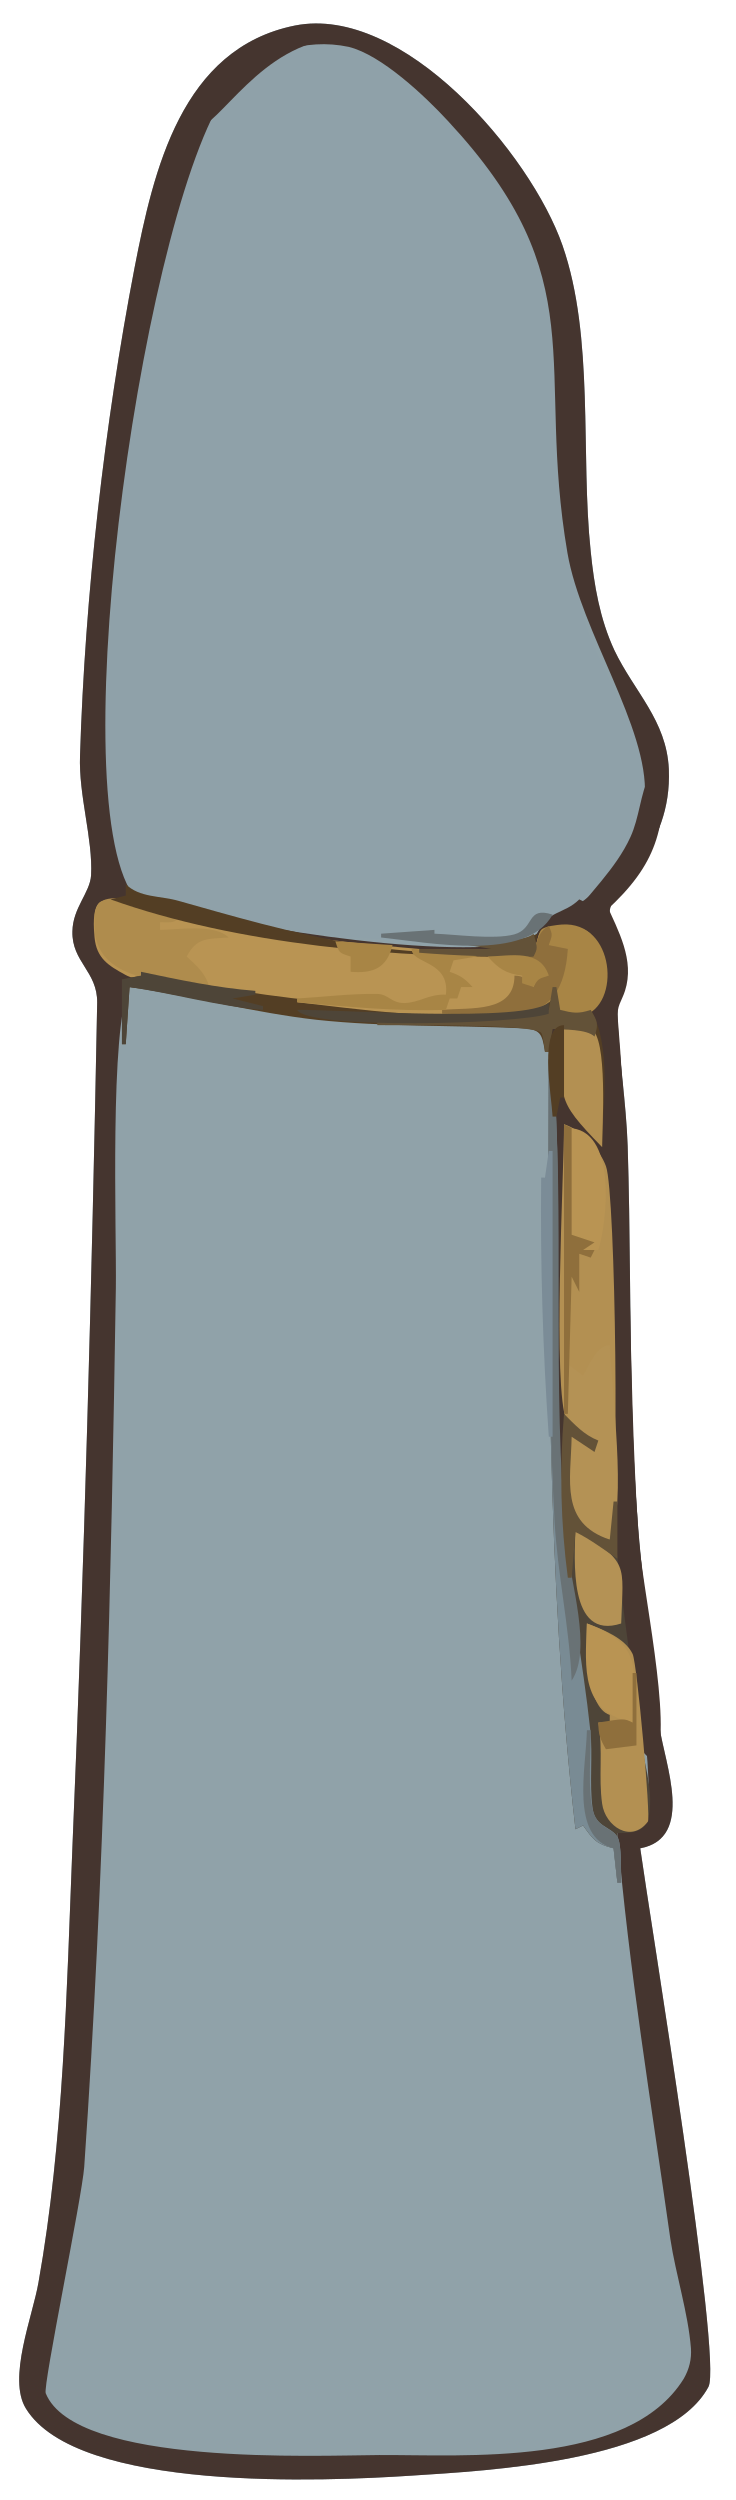
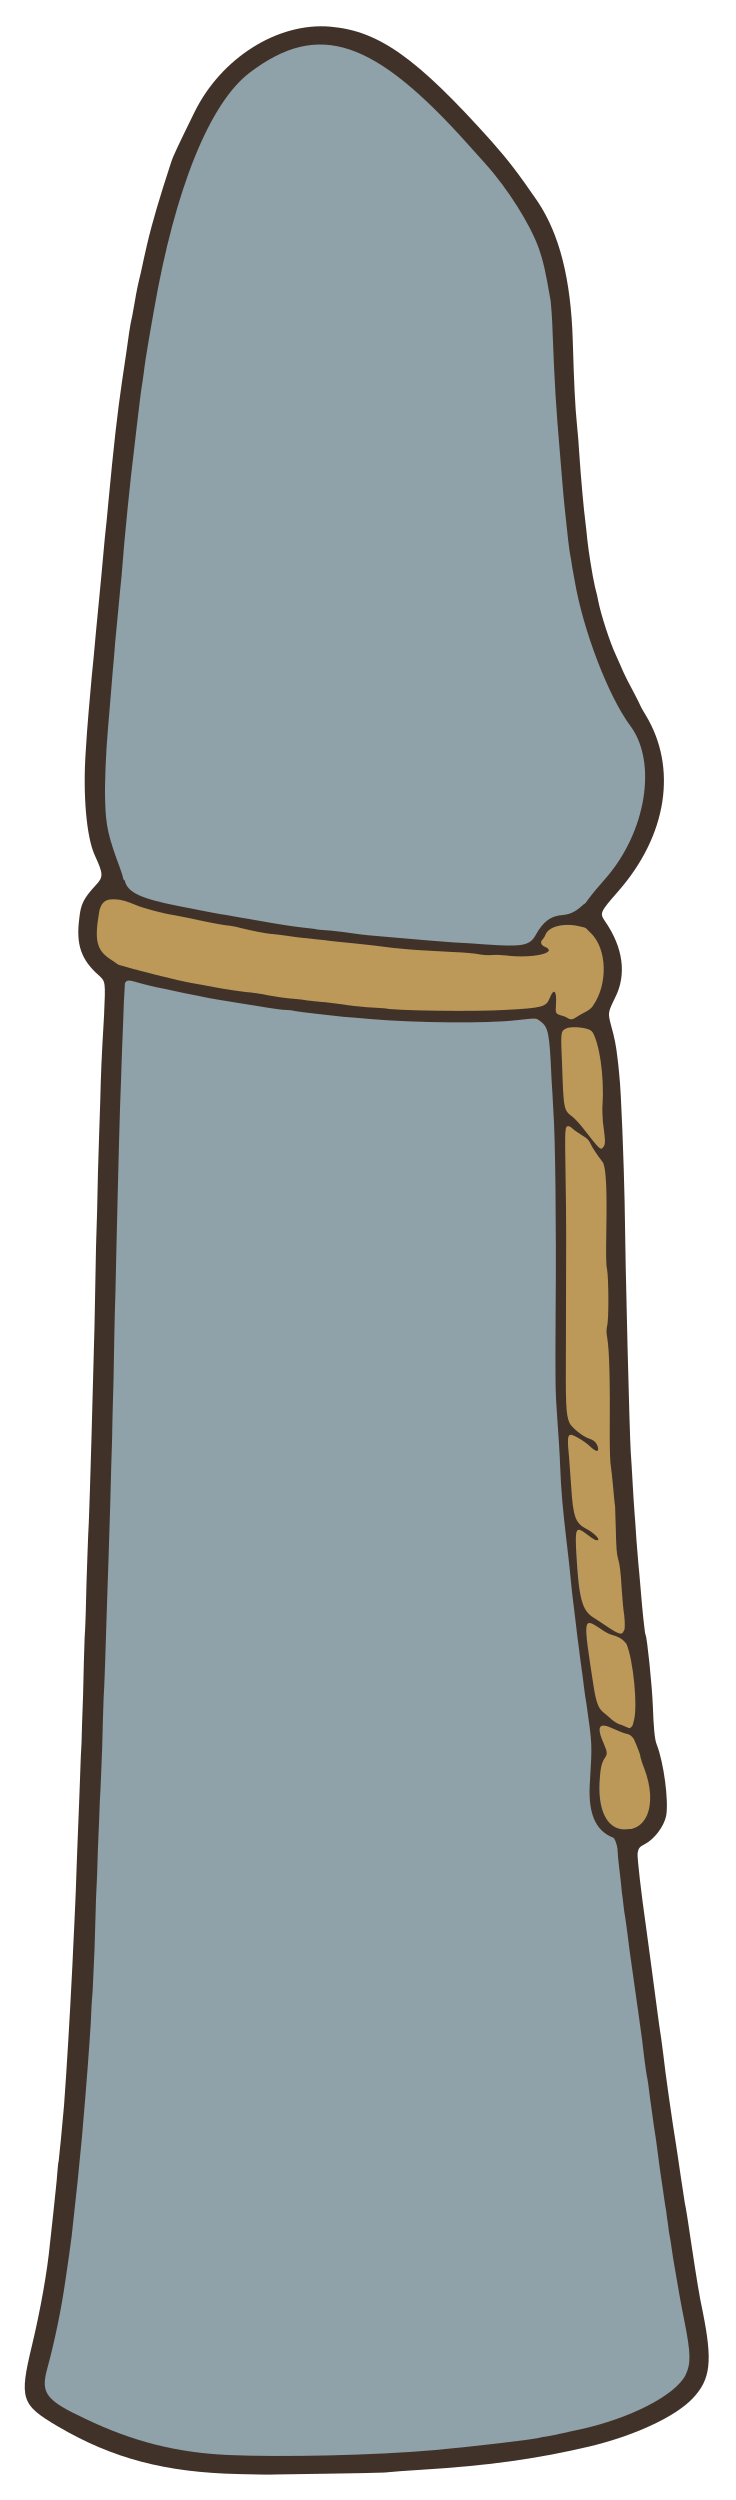
<svg xmlns="http://www.w3.org/2000/svg" viewBox="0 0 173.7 590.4" width="173.7" height="590.4">
  <g transform="scale(0.9)">
-     <path fill="#90a2a9" d="M168 485c2.5 18 21.6 134.3 17.9 141.3-10.5 19.7-58.1 22-77.8 23.3C85.5 651.1 20.3 654 6.8 632c-4.9-7.9 1.8-24.3 3.3-33.1 6.6-37.1 7.4-76.6 8.9-114.2 3.1-73.7 5.1-147.9 6.5-221.6.1-8.2-6.7-10.7-6.5-18.7.1-6.2 4.6-10.1 4.9-14.7.5-9.6-3.3-20.9-2.9-31.5 1.3-41.9 6.4-86.8 14.3-127.9 5-25.7 12.3-57.6 42.1-63.6 28.3-5.6 61.8 33.6 70.2 57.7s4.7 54.8 7.4 80.3c.9 8.9 2.4 17.7 6.2 25.9 5.2 10.9 13.7 18.4 14.3 31.2.9 21.4-14.8 30.2-15.5 37.2-.4 3.5 3.9 9.7 4.2 14.1.4 5.2-2.3 8.7-2.2 13.2.4 11.4 2.3 22.9 2.7 34.4 1.4 43.9-.7 88.6 6.6 132 1.1 6.9.9 13.8 1.8 20.7 1.3 9.3 9.3 28.9-5.1 31.6" />
-     <path fill="#8fa1a9" d="M37.4 235.5c-7.2-3.2-9.5-16.8-9.7-24-1.1-42.1 6.9-144.5 27.2-180C62 19.1 75 8.7 90.2 12c9 2 16.7 10.2 23.4 16.2 44.6 39.9 27.5 77.9 38.5 130.1 4 18.5 20 34.6 16.9 53.9-2.5 15.4-14.3 22.4-26 30.2-1.8 1.2-2.4 3.7-4.4 4.6-3.6 1.6-12 .5-16.1.4-19.1-.4-38.3-1.5-57.1-5-9.4-1.8-18.7-5.6-28-6.9" />
-     <path fill="#45352f" d="M168 485c2.5 18 21.6 134.3 17.9 141.3-10.5 19.7-58.1 22-77.8 23.3C85.5 651.1 20.3 654 6.8 632c-4.9-7.9 1.8-24.3 3.3-33.1 6.6-37.1 7.4-76.6 8.9-114.2 3.1-73.7 5.1-147.9 6.5-221.6.1-8.2-6.7-10.7-6.5-18.7.1-6.2 4.6-10.1 4.9-14.7.5-9.6-3.3-20.9-2.9-31.5 1.3-41.9 6.4-86.8 14.3-127.9 5-25.7 12.3-57.6 42.1-63.6 28.3-5.6 61.8 33.6 70.2 57.7s4.7 54.8 7.4 80.3c.9 8.9 2.4 17.7 6.2 25.9 5.2 10.9 13.7 18.4 14.3 31.2.9 21.4-14.8 30.2-15.5 37.2-.4 3.5 3.9 9.7 4.2 14.1.4 5.2-2.3 8.7-2.2 13.2.4 11.4 2.3 22.9 2.7 34.4 1.4 43.9-.7 88.6 6.6 132 1.1 6.9.9 13.8 1.8 20.7 1.3 9.3 9.3 28.9-5.1 31.6M35 235c22 7.6 80.1 17 102.4 12.3 3.5-.7 3.6-3.3 5.6-5.3 1.8-1.8 6.3-3 8.6-4.6 9.6-6.4 16.9-17 17.6-28.5 1-17.9-16.7-43-20.3-63.8-8.5-49.7 7.5-71.6-31.4-113.4-5.9-6.4-17.4-17.3-26-19.4a32 32 0 0 0-30.9 10.4C38.5 50.1 15.5 207.1 35 235m112 143c-.2-16.2 2.5-101.9-5-108-4.5-3.6-43.9-2-52.3-2.8-18.6-1.7-36.8-6.5-55.7-8.2-5.3 10.6-3.4 64-3.6 78.9-1.2 76.7-3 154.1-8.3 230.7-.6 8.1-10.9 57.6-10.1 59.4 7.8 19.2 71.5 16.3 87.5 16.2 22.3-.1 65.5 3.2 79.9-20q2.2-3.8 1.9-8c-.7-9.2-4-19.4-5.4-28.7-5-35.5-10.9-70.9-13.9-106.5 6.1-1 8.4-1.7 8.3-8.4-.2-27.3-8-55.8-9.2-83.5-.8-18.1 3.6-73-4.6-86.6-1.8-3-4.7-7.5-8.5-7.5z" />
-     <path fill="#4e4538" d="m147 378 1-83a18 18 0 0 1 11.4 13c4.6 29.3-.6 61.5 2.1 91.3 1.6 18.4 4.2 37.3 6.4 55.7.8 7.2 3.6 13.7 2.4 21.2-.8 4.7-4.4 4.8-8.3 4.8l1 13h-1l-1-9c-4.5-1.1-5.4-2.3-8-6l-2 1c-7.6-66.6-7.2-135-7-202h1c2.7 33 1.7 66.8 2 100" />
-     <path fill="#b99453" d="M145 262c-6.1 9.1-100.7.2-112.1-6.2-4.4-2.4-7.6-4.3-8.1-9.9-.2-2.4-.6-7.2 1.2-9 3.2-3.1 29.1 4.7 34.8 5.8a422 422 0 0 0 33.5 4.8A774 774 0 0 0 140 251c.4-1.7 1.1-5.6 2-7 .4-.6 3.7-1.2 4.5-1.3 13.5-1.7 17.6 18.2 7.7 23.4-4.3 2.3-7.8 0-9.2-4.1" />
-     <path fill="#45352f" d="M151 241c2.7-1.7 5-3 8-4 3.2 7.2 7.6 14.9 5 23-.9 2.8-2.2 3.9-1.9 7.2 3.8 45.2 2.5 90.3 5.4 135.4.8 13.4 9.1 50.1 4.5 59.4-7.9-2.6-5.4-16.6-6.3-23.7-2.8-21.3-5.7-42.3-6-63.8-.2-19.4 2.9-46.9-1.5-65.5a21 21 0 0 0-10.2-14v93h-1c-4.8-38.4-.8-79.2-3-118l4-1c0 5.3-1.2 19.2 1.4 23.2 1.9 3 5.4 4.5 7.6 7.8.1-11.6-1.9-23.5-1.8-34.6 0-6.9 5.1-8.3 1.5-16.9-.4-.9-1.6-4.1-2.7-4.5-3-1.1-10 0-13 1 2.5-6.2 7-5 11-9l2 1z" />
-     <path fill="#b39052" d="m149 376 6 3 1-1c-2.3-1.2-6.2-2.5-7.3-5-3.8-8.8-.7-64.8-.7-78 4.6 1.5 9.3 6.4 11 11 2.6 7.1 3.6 92.8 1 98-14.2-1.6-11.2-17.7-11-28" />
-     <path fill="#533e24" d="M158 301c-13.1-13.5-10.7-13.2-10-32l-3 1-1 6h-1c-.8-4.9-1.1-6-6.6-6.2-17.8-.8-35.4-.3-53.3-2.2-16.1-1.8-32.7-6.2-49.1-8.6l-1 15h-1v-17l5-1v-1a378 378 0 0 0 106 9l2-5h1l1 6c3.3.8 4.7 1.1 8 0 5.6 9.6 3.1 25.2 3 36" />
-     <path fill="#b39052" d="M154 426c4 1.5 10 3.8 12 8 1.2 2.5 4.8 43 4 44-4.4 5.8-11.2 1.2-12-4.7-1-7.1.3-14-1-21.3h3v-2c-6.3-2.1-6.1-17.9-6-24" />
-     <path fill="#b49255" d="m149 358 4 3c1.7-2.9 3.6-8 7-8 .4 11.5 4.6 41.8 0 51-14.2-1.6-11.2-17.7-11-28l6 3 1-1-7-4z" />
-     <path fill="#798b94" d="M151 480c-7.6-66.6-7.2-135-7-202h1c3.3 40.6-.7 81.6 2.8 122.1 1.6 18 5.2 36 7.1 54 .7 6.7-.3 13.8.6 20.4.7 5 4.8 4.7 6.5 7.5 1.2 1.9.9 9.4 1 12h-1l-1-9c-4.5-1.1-5.4-2.3-8-6z" />
-     <path fill="#a88545" d="M138 251h2c.4-1.5 1.1-6 2-7s4.3-1.3 5.4-1.4c14-1 15.7 21.2 5.5 24-4.1 1.1-6.7-.9-7.9-4.6-4 6-21.8 4.1-29 4v-1c7.6-.7 19 .9 19-9 2.6 0 3.4 1.2 5 3 .8-2.4.6-2.8 3-4-1.3-2.5-2.5-2.9-5-4" />
-     <path fill="#af8c4d" d="M60 246c-5.4.4-8.4-.1-11 5 2.8 2.6 4.8 4.3 6 8-11.7-1.5-30.2-1.4-30.2-16.1-.1-4.4.2-7.1 5.3-7.2 5.9-.1 12 3.4 17.9 4.3-2.4 2.4-2.7 2-6 2v2c5.2-.1 14.4-1.6 18 2" />
-     <path fill="#b99453" d="M136 257c-.4 2.6-1.4 5.7-4 7-10.5 5.2-42 .2-54-1v-1c6.9-.4 14.1-1.3 21-1.2 3 .1 3.6 2.4 7.1 2.4 4-.1 6.4-2.4 10.9-2.2 1.1-9-9-8-9-12 7.9.4 33.4-.7 36 7-2.4.8-2.8.6-4 3-3-1-3-1-4-2" />
-     <path fill="#533e24" d="m29 236 4-1v-3c3.6 3.6 9.1 3 13.9 4.4 25 7 69.6 20.8 94.1 8.6l-1 6c-35.2.6-77.8-3.1-111-15" />
-     <path fill="#b99453" d="m153 328 1-2-3-1-1 5h-1v-34c13.1 0 10.3 24.7 8 32z" />
-     <path fill="#b39052" d="M158 301c-12.8-13.1-10.7-12.7-10-31 1.6-.1 5.6-.5 7 0 4.6 1.8 3 26.2 3 31" />
-     <path fill="#45352f" d="M51 34C53 13.5 71.5 6.6 89 7v3c-20.7 1.3-31.3 23.3-38 24m98 208c5.4-7.4 12.6-14 16.4-22.3 2.4-5.2 2.6-11.3 5-16.2.8-1.4 1.9-3.5 3.6-3.5.8 17.3-1.6 26.8-15 39v-2c-3.2 2.3-6 4.2-10 5" />
-     <path fill="#b99453" d="M154 426c15.1 5.6 12.3 12.2 12 26-13.6-2.9-12.5-13.8-12-26" />
-     <path fill="#b49255" d="M151 401c14.2 9.5 12.5 8.9 12 25-14 4.6-12.2-17-12-25" />
-     <path fill="#697275" d="M150 441c-.6-14.3-3.7-27.7-4.5-42.1-2.1-40.1-1.6-80.8-1.5-120.9h1c3.4 42.2-.4 84.8 3.7 127.1.9 9.9 6.8 27.7 1.3 35.9" />
-     <path fill="#8f6f3c" d="M138 251h2c.8-3.3.9-6.4 4-8 1.2 2.4.8 2.6 0 5l5 1c-1.4 21.7-16.2 17.3-33 17v-1c7.6-.7 19 .9 19-9 2.6 0 3.4 1.2 5 3 .8-2.4.6-2.8 3-4-1.3-2.5-2.5-2.9-5-4" />
-     <path fill="#7b8c97" d="M145 377h-1a856 856 0 0 1-2-68h1l1-7h1z" />
-     <path fill="#a88545" d="M124 259h-3l-1 3h-2l-1 3c-13.1.4-26-.8-39-2v-1c6.9-.4 14.1-1.3 21-1.2 3 .1 3.6 2.4 7.1 2.4 4-.1 6.4-2.4 10.9-2.2 1.1-9-9-8-9-12l17 1v1l-6 1-1 3c2.9 1 4 1.8 6 4" />
-     <path fill="#635238" d="M156 272c-2-2-8.1-1.8-11-2l-1 6h-1c-.1-1-.5-4.4-1-5-2.1-2.4-37.5-1.9-43-2v-1c14.1-.3 31.7 1.4 45-3l1-6h1l1 6c3.3.8 4.7 1.1 8 0 1.8 3 2.1 3.7 1 7m-8 99c2.8 2.8 5.2 5.5 9 7l-1 3-6-4c-.2 11.5-3.2 22.6 10 27l1-10h1v15c-3.6-2.4-7.1-5.1-11-7l-1 12h-1a199 199 0 0 1-1-43" />
-     <path fill="#4e4538" d="m61 262 8 2v1c-11.7-.9-23.3-4.3-35-6l-1 15h-1v-17l5-1v-1c10 2.1 19.8 4.2 30 5v1z" />
-     <path fill="#8f6f3c" d="m152 339-2-4-1 36h-1v-76l2 1v28l6 2-3 2h3l-1 2-3-1z" />
-     <path fill="#4e4538" d="M144 263v3c-7.9 2.8-63.4 4.2-66-1 10-.2 60.5 3.5 66-2" />
-     <path fill="#8f6f3c" d="M166 452v-13h1v19l-8 1c-1.5-2.6-2-3.9-2-7 6.8-1.1 6.8-1.1 9 0" />
-     <path fill="#635238" d="m129 249-6-1v-1c3.7-.2 14.7.3 17-2 1.1 3.8 1.1 3.8 0 6q-15 .2-30-1v-1z" />
-     <path fill="#697275" d="M145 240c-6.9 12.5-32.5 7.3-45 6v-1l14-1v1c5.8.2 15.5 1.6 20.9.2 5.5-1.5 3.1-7.5 10.1-5.2" />
-     <path fill="#a88545" d="m88 247 15 1c-1.5 6-5 7.5-11 7v-4c-3.1-1-3-.9-4-4" />
-     <path fill="#533e24" d="M148 288h-1l-1 5h-1c-.3-5.8-3.8-24 3-24z" />
-     <path fill="#a88545" d="M128 251c6.2-.2 13.7-2 16 5-2.4.8-2.8.6-4 3l-3-1v-2c-4.2-.5-6.2-1.8-9-5" />
-     <path fill="#697275" d="M163 494h-1l-1-9c-11.5-2.9-7.2-21-7-31h1c.1 6-.9 15.9.7 21.5 1.2 4.1 4.8 4.1 6.3 6.5 1.2 1.9.9 9.5 1 12" />
+     <path class="c-outline" fill="#403228" d="M62.8 649.2C43.4 648.8 29.5 645.1 15.2 636.7C5.5 631 5 629.5 8.4 615.4C10.6 606.2 12.4 596.1 13.1 588.8C13.3 586.8 13.7 583.5 13.9 581.5C14.1 579.5 14.4 576.9 14.5 575.8C14.6 574.6 14.9 572.3 15 570.6C15.1 569 15.3 567.3 15.4 567C15.5 566.3 16.4 557.4 16.8 552.5C17.5 543 18.3 529.6 19 515.6C19.1 512.5 19.4 507.7 19.5 505C19.6 502.3 19.9 496.9 20 492.9C20.1 488.9 20.4 482.9 20.5 479.6C20.6 476.3 20.9 470.5 21 466.6C21.1 462.8 21.3 458.6 21.4 457.2C21.4 455.9 21.6 450.3 21.8 444.8C21.9 439.2 22.1 432.5 22.2 429.9C22.4 427.3 22.6 420.7 22.7 415.2C22.9 409.8 23.1 402.7 23.3 399.5C23.6 392.4 24.4 363.9 24.8 347.8C24.9 341.4 25.1 332 25.2 327C25.4 322 25.6 313.3 25.7 307.8C25.9 302.2 26.1 293.8 26.3 289.1C26.5 281.2 26.6 278.4 27.3 266.5C27.7 257.6 27.7 257.6 26 256C21.3 251.9 19.9 247.9 20.8 241C21.2 237.2 21.9 235.8 25.1 232.3C27.2 230.1 27.1 229.3 24.9 224.5C22.7 219.8 21.7 208.5 22.5 197.1C22.8 191.5 23.7 181.5 24.1 177.2C24.3 175.4 24.8 170.2 25.2 165.6C26.3 154.2 27 147 27.5 141.2C27.8 138.6 28.2 134.5 28.4 132.2C29.9 116.2 30.8 108.5 32 100.2C32.4 97.6 32.9 94.2 33.1 92.8C33.6 89 34.2 85 34.5 83.8C34.7 83.2 35 81 35.4 79C35.7 77 36.4 73.7 36.9 71.8C37.3 69.8 38.1 66.3 38.6 64.1C40 58.1 42 51.5 44.8 42.9C45.4 40.9 46.8 38.1 51 29.5C58 15.2 72.9 5.8 86.7 7C99.4 8.1 109.3 15.1 129 37.1C133.4 42.1 135.8 45.2 141.1 52.9C146.8 61.5 149.8 73.1 150.3 89.5C150.6 99.9 150.9 106.8 151.4 111.5C151.6 113.5 151.9 116.9 152 119C152.4 125.1 153.2 134 153.6 136.9C153.8 138.4 154 140.5 154.1 141.5C154.4 144.4 155.4 150.8 156.1 153.9C156.5 155.4 156.9 157.1 157 157.8C157.7 161.3 160 168.5 161.7 172.1C162.3 173.5 163.2 175.4 163.6 176.4C164 177.3 165.2 179.7 166.2 181.5C167.2 183.4 168 185 168 185.1C168 185.2 168.6 186.3 169.4 187.6C177.8 201.4 175.1 219.2 162.2 233.9C157.4 239.4 157.3 239.6 158.8 241.8C163.5 248.6 164.5 255.7 161.4 261.8C159.5 265.7 159.5 265.8 160.3 268.9C161.3 272.4 161.7 274.7 162 277.4C162.2 278.8 162.4 280.9 162.5 282.1C163 286.3 163.7 305.5 163.9 315.4C164.1 333.4 165.2 376.2 165.5 380.9C165.6 382.8 165.9 386.5 166 389.1C166.1 391.7 166.4 395.2 166.5 396.9C166.6 398.5 166.9 401.8 167 404.1C167.2 406.5 167.4 409.2 167.5 410.2C167.6 411.3 167.9 414.3 168.1 416.9C168.5 422.1 169.2 428.8 169.4 429C169.8 429.6 171.1 442.4 171.3 447.5C171.5 453.4 171.8 456.5 172.3 457.7C174.2 462.5 175.5 472.6 174.8 476.5C174.2 479.3 171.7 482.6 169.2 483.9C167.8 484.6 167.5 485 167.3 486.3C167.2 487.6 168.2 496.4 169.6 506.2C170.1 509.6 171.7 522 172.5 527.9C172.8 530.1 173.2 533.2 173.5 534.9C173.7 536.5 174 538.6 174.1 539.5C174.4 542.7 176.6 558.1 177.4 562.8C177.6 563.9 178.1 567.6 178.6 570.9C179.1 574.2 179.6 577.4 179.7 578.1C180 579.4 180.5 582.6 181.5 589.4C182.7 597.4 183.6 603 184.4 606.6C187 619.6 186.5 624.3 181.8 629.3C177.2 634.2 166.3 639.2 154.5 642C140.3 645.3 128.1 647 110.1 648.1C106.8 648.3 102.6 648.6 100.8 648.8C98.9 648.9 92.2 649 85.9 649.1C79.5 649.2 73.5 649.3 72.4 649.3C71.3 649.4 66.9 649.3 62.8 649.2Z" />
+     <path class="c-robe" fill="#8fa1a9" d="M60 644.2C46.5 643.6 34.9 640.7 22.4 634.7C12.1 629.9 10.7 628 12.3 621.9C14.4 614.2 16.1 605.8 17.1 598.8C18.1 592.1 18.3 590.6 18.8 586.8C20.2 574.1 20.7 569.5 21.5 560.8C22.8 545.8 23.4 537.5 23.8 531.1C23.9 528.4 24.1 524.5 24.3 522.6C24.4 520.6 24.6 515.7 24.8 511.6C24.9 507.5 25.1 501.4 25.2 498.1C25.4 494.8 25.6 488.9 25.7 484.9C25.9 480.9 26.1 475.3 26.2 472.5C26.4 469.7 26.6 463.6 26.8 458.9C26.9 454.2 27.1 448.1 27.2 445.2C27.4 442.4 27.5 438.2 27.6 435.8C27.7 433.3 27.9 426.4 28.1 420.2C28.3 414.1 28.7 403 28.9 395.5C29.1 388 29.3 380.2 29.4 378.1C29.4 376.1 29.6 368.6 29.8 361.6C29.9 354.6 30.1 344.3 30.3 338.8C30.4 333.2 30.7 321.5 30.9 312.8C31.1 304 31.4 294 31.5 290.5C31.6 287 31.9 280.5 32 276.1C32.2 271.7 32.4 265.8 32.5 263C32.7 260.2 32.8 257.4 32.8 256.8C32.9 256.1 32.8 255.4 32.7 255.1C32.4 254.4 33.5 254.1 35.3 254.5C36 254.6 38.4 254.9 40.5 255C43.9 255.2 47.1 255.7 58.8 257.7C80.1 261.4 98.8 263.1 121.4 263.5C130 263.6 134.5 263.8 135.2 264C135.9 264.2 137.6 264.3 139.2 264.3C143 264.4 145.4 266 146.7 269.5C146.9 270.1 147.5 271.5 148 272.6C150.8 278.6 151.3 285.4 151.1 316.6C150.8 354 150.8 362.2 151.5 370C151.7 373.6 152 378 152.1 379.8C152.5 386.7 152.8 391.4 153.4 397.2C153.7 400.6 154.2 405.7 154.4 408.5C154.7 413.7 155.3 418.2 155.7 419.6C156.1 420.8 156.5 423.6 156.9 427.9C157.1 430.1 157.4 433.1 157.6 434.6C158.7 441.6 159.3 445.3 159.5 445.9C160.5 448.5 160.7 452.8 160.4 469.1C160.3 474.2 161.6 476.8 164.4 477.1C167.2 477.5 168 479.1 165.7 479.8C161.9 480.9 161.5 482.2 162.5 490.3C162.8 492.7 163.1 495.6 163.2 496.8C163.4 497.9 163.6 500.1 163.8 501.6C164.1 503.1 164.7 507.7 165.2 511.8C166.6 521.5 166.9 524.1 167.4 527.4C168.3 533.6 168.8 537.5 169.1 540.4C169.3 542 169.6 543.9 169.7 544.6C169.9 545.3 170.3 548.1 170.6 550.8C171 553.4 171.4 556.7 171.6 558C171.8 559.3 172.2 561.7 172.4 563.4C172.6 565 172.9 567.4 173.1 568.8C173.3 570.1 173.7 572.8 174 574.9C174.3 576.9 174.6 579.3 174.8 580.1C174.9 581 175.1 582.6 175.3 583.8C175.4 584.9 175.6 586.2 175.7 586.6C175.8 587.1 176 588.1 176.1 589C176.3 590.6 176.8 593.8 177.8 599.4C178.3 602.2 178.6 604.2 179.6 609.1C181.3 617.7 181.3 620.2 179.9 623.2C177.2 628.5 165.4 634.6 152.1 637.5C150.8 637.8 148.7 638.2 147.5 638.5C146.3 638.8 144.6 639.1 143.6 639.3C142.7 639.4 141.8 639.6 141.8 639.6C141.1 640 124 642 114.1 642.9C98.3 644.3 74.1 644.8 60 644.2ZM116.1 251.6C81.9 249 52.9 244.4 35 238.9C29.3 237.1 28.5 236.5 30.3 235.7C32.9 234.5 33.2 232.5 31.6 228.1C28.4 219.5 27.8 216.9 27.6 210.5C27.4 206.2 27.8 197.1 28.3 191.6C28.4 190.1 28.7 186.8 28.9 184.4C29.1 181.9 29.4 178.1 29.6 175.9C29.8 173.7 30.1 170.5 30.2 168.8C30.8 162.7 31.3 157.3 31.5 155.1C31.6 153.9 31.8 152.1 31.9 151.1C32.7 140.4 34.2 125.9 35.2 117.8C35.4 116 35.7 113.3 35.9 111.8C36.5 106.7 37 102.4 37.4 100.1C37.6 98.9 37.8 97.2 37.9 96.4C38 95.5 38.4 93 38.8 90.6C39.2 88.3 39.9 84.1 40.4 81.4C45.9 49.6 55 27 65.6 19C83.6 5.4 98.1 10.2 123 38.1C124.6 39.9 126.6 42.1 127.4 43C133.3 49.6 139.1 58.8 141.4 65.2C142.6 68.7 143.1 71 144.5 79C144.6 79.9 144.9 83.5 145 87.1C145.5 100.4 145.9 106.9 146.9 118.6C147.5 126.2 148 131.9 148.4 135.4C148.6 137.2 148.9 140.1 149.1 141.9C149.3 143.7 149.6 145.7 149.8 146.5C149.9 147.3 150.3 149.9 150.8 152.4C153 165.4 159.7 182.9 165.5 190.6C172.5 200.2 169.5 218.4 158.9 230.5C151.3 239.1 150.3 241.7 153.8 243.7C155.3 244.6 152.3 245.8 148.3 245.8C146.7 245.8 146.7 245.8 145.8 246.7C145.3 247.3 144.2 248.1 143.2 248.5C142.4 248.9 141.3 249.5 141 249.8C140.6 250.1 139.4 250.4 137.6 250.8C136.1 251 133.9 251.4 132.8 251.6C130.2 252.1 122.5 252.1 116.1 251.6Z" />
+     <path class="c-rope" fill="#bc9959" d="M162 479.7C158.7 478.8 157.1 474.2 157.4 467.1C157.9 457.5 157.6 450.7 156.5 446.6C156.3 445.7 155.8 443.2 155.5 441.2C155.2 439.3 154.8 436.5 154.6 435.1C154.4 433.8 154.1 430.8 153.9 428.6C153.5 424.3 153.1 421.6 152.7 420.4C152.3 419 151.7 414.4 151.4 409.3C151.2 406.4 150.7 401.4 150.4 398C149.8 392.2 149.5 387.5 149.1 380.5C149 378.8 148.7 374.4 148.4 370.8C147.8 363 147.8 353.9 148.1 316.6C148.3 285.7 147.7 277.8 144.7 272.9C144.3 272.3 144 271.5 144 271.3C144 269.1 141.4 267.1 139 267.3C137.8 267.5 136.8 267.4 135.7 267.1C134.4 266.8 131.8 266.7 121.4 266.5C98.9 266.1 80.1 264.4 58.8 260.7C46.7 258.6 44 258.2 40.2 258C38 257.9 35.6 257.6 35.1 257.5C34.5 257.3 33.8 257.2 33.5 257.3C33.1 257.4 33 257.3 32.9 256.3C32.7 254.7 31.9 253.6 29.4 252C25.4 249.5 24.7 247.1 26 239.4C26.4 237.1 27.5 236 29.3 236C29.6 236 30.3 235.7 30.8 235.3C31.8 234.7 31.8 234.7 36.7 236.2C50.2 240.4 67.2 243.5 90.2 246.1C115.5 248.9 129.2 249.6 134.2 248.4C135.1 248.2 136.6 247.9 137.5 247.8C138.6 247.6 139.2 247.4 139.5 247.1C139.7 246.8 140.6 246.3 141.6 245.9C142.6 245.5 143.3 245 143.4 244.7C143.7 243.6 145.2 243 148.4 242.8C150 242.6 151.6 242.5 151.8 242.4C152.3 242.2 152.5 242.4 155 244.8C159.3 248.9 159.6 258.2 155.6 263.9C153.6 266.8 153.5 268.2 155.2 270.4C157.2 273.1 158.6 282.2 158.1 289.8C158 290.9 158.1 293 158.2 294.4C158.9 299.8 158.9 299.9 158.3 301.2C157.6 302.8 157.6 303.8 158.3 305.2C159 306.9 159.3 311.9 159.1 322.6C159 329.5 159 331.8 159.3 333.1C159.7 335.4 159.8 346.1 159.3 348C159.1 349 159.1 349.7 159.3 350.8C159.9 354.3 160.1 361.6 160 377C160 380.5 160.1 384 160.3 384.8C160.4 385.5 160.7 388 160.9 390.4C161.1 392.7 161.3 394.9 161.4 395.2C161.4 395.6 161.5 398.4 161.6 401.6C161.7 406.2 161.8 407.6 162.2 409.1C162.6 410.3 162.9 412.7 163.1 416.5C163.3 419.6 163.6 422.9 163.8 423.8C163.9 424.7 164 426.3 163.9 427.6C163.7 429.7 163.7 430 164.4 431.4C166.2 435.7 167.4 448 166.3 451.6C165.6 454 165.8 455.3 167 457.9C167.5 459.2 168 460.4 168 460.7C168 461 168.4 462.4 169 463.9C172.9 474 169.4 481.8 162 479.7Z" />
+     <path class="c-outline" fill="#403228" d="M132.6 250.7C131.7 250.6 130.1 250.5 129.1 250.6C127.9 250.7 126.7 250.6 125.7 250.4C124.8 250.2 121.7 249.9 118.6 249.8C109.7 249.3 109 249.3 106 249C104.4 248.9 101.9 248.6 100.5 248.4C99.1 248.2 95.5 247.8 92.5 247.5C89.5 247.2 86.3 246.9 85.2 246.7C84.2 246.6 82.1 246.4 80.6 246.2C79.1 246.1 76.9 245.8 75.6 245.6C74.4 245.4 72.6 245.2 71.6 245.1C69.8 245 66 244.2 63.1 243.5C62.2 243.2 60.5 242.9 59.3 242.8C57.3 242.5 55 242.1 49.6 240.9C48 240.6 46.1 240.2 45.5 240.1C43.2 239.8 37.5 238.3 35.7 237.5C33.3 236.5 31.7 236 30.2 236C28.9 236 28.7 235.7 29.5 235.1C30.8 234.1 31.5 233.2 31.6 232.4C31.9 231 32 230.8 32.4 230.8C32.5 230.8 32.8 231 32.8 231.3C33.6 234.2 37 235.8 46.6 237.7C54.3 239.2 57.6 239.9 59.4 240.1C60.5 240.3 63.1 240.8 65.1 241.1C73.5 242.6 76.1 243 79.5 243.4C81.5 243.6 83.1 243.8 83.2 243.9C83.3 243.9 85 244.1 86.9 244.2C88.8 244.4 91.3 244.7 92.5 244.9C93.7 245.1 95.5 245.3 96.5 245.4C97.5 245.5 100.1 245.7 102.2 245.9C111.1 246.7 115.3 247 119.1 247.3C121.3 247.4 124.9 247.6 127.1 247.8C137.1 248.5 139 248.2 140.6 245.3C142.5 241.8 144.6 240.3 147.7 240.1C149.6 239.9 150.9 239.3 152.7 237.7C153.9 236.5 154.4 237 153.5 238.7C152.9 239.9 152.9 240.6 153.5 241.8C154 242.7 154.2 243.5 153.9 243.5C153.8 243.5 153.1 243.3 152.2 243.1C148.2 242.1 144.2 243 143.2 245.1C143 245.7 142.6 246.3 142.4 246.5C141.7 247.1 141.9 248 142.9 248.4C146.8 250 139.7 251.6 132.6 250.7Z" />
+     <path class="c-outline" fill="#403228" d="M161.9 484.4C161.6 483.2 161.2 482.3 160.9 482.2C156.2 480.4 154.2 475.7 154.8 467.5C155.4 457.5 155.4 457.8 153.9 447.2C153.5 445 153.1 441.7 152.9 440C152.7 438.3 152.2 435.2 152 433.2C151.7 431.3 151.3 427.7 151 425.2C150.7 422.8 150.3 419.5 150.1 417.8C149.9 416 149.6 412.9 149.4 410.9C149.2 408.8 148.8 405.7 148.6 403.9C147.7 396.2 147.2 390.8 147 385.1C146.9 381.8 146.5 375.8 146.2 371.8C145.7 364.9 145.7 363 145.8 343.6C146 322.3 145.7 297.9 145.2 291.5C145.1 289.5 144.9 285.6 144.7 282.8C144.2 271.1 143.9 269.5 141.8 268C140.6 267.1 141.1 267.1 135.5 267.7C127.9 268.6 108.9 268.4 97.2 267.4C95 267.2 91.7 266.9 90 266.8C86.3 266.4 79.1 265.6 77.4 265.3C76.7 265.1 75.5 265 74.8 265C74.1 265 72 264.7 70.1 264.4C68.2 264.1 65.4 263.6 63.9 263.4C58.4 262.5 55.1 262 53.4 261.6C52.4 261.4 51.1 261.1 50.4 261C49.7 260.9 47.5 260.4 45.6 260C43.7 259.6 41.5 259.1 40.8 259C40 258.8 38.2 258.4 36.8 258C33.8 257.1 33.4 257.1 32.9 257.8C32.4 258.5 32.2 258.3 32 256.8C31.9 256.1 31.5 255.1 31.1 254.6C30.4 253.5 30.3 252.9 30.9 253.1C34.4 254.2 46.9 257.4 50.6 258C51.3 258.1 54 258.6 56.6 259.1C59.2 259.6 62.7 260.1 64.4 260.3C66 260.4 68.8 260.8 70.5 261.2C72.2 261.5 74.8 261.9 76.1 262C77.5 262.1 79.5 262.3 80.5 262.5C81.5 262.6 83.8 262.9 85.5 263C87.2 263.2 89.4 263.5 90.3 263.6C91.2 263.8 93.9 264.1 96.3 264.3C98.7 264.4 100.8 264.6 101.1 264.6C103.2 265.2 125.1 265.5 132.6 265C142.3 264.5 143.3 264.2 144.2 262C145.3 259.2 146.1 259.8 145.9 263.4C145.7 266 145.8 266 147.4 266.5C147.9 266.6 148.6 266.9 148.9 267.1C149.6 267.6 150.2 267.6 151.1 267C151.5 266.7 152.4 266.2 153.1 265.8C153.8 265.5 154.7 264.9 155 264.6C156 263.7 156.3 264.5 155.5 265.9C155.2 266.4 155 267.2 155 267.5C155 267.8 155.2 268.6 155.5 269.1C156.3 270.5 156 271.2 155 270.4C154 269.6 149.7 269.2 148.5 269.9C147.1 270.6 147.1 270.8 147.5 279.6C147.9 291.3 147.9 291.3 150.3 293.1C151 293.7 152.3 295.1 153.2 296.3C157.4 301.7 157.6 301.9 158.3 301C158.9 300.3 159.4 300.7 159.1 301.8C159 302.1 158.9 302.9 158.9 303.5C158.8 305.1 158.8 305.2 158.5 305.2C158.2 305.2 155.9 302 155.1 300.4C154.5 299.1 154.1 298.7 152.7 297.9C151.8 297.3 150.7 296.6 150.3 296.2C149.9 295.8 149.4 295.5 149.2 295.5C148.2 295.5 148.2 295.8 148.4 308.1C148.6 320.6 148.6 324.8 148.5 351.8C148.4 369.2 148.5 371 149.4 373.3C149.9 374.5 152.8 376.9 154.6 377.5C155.9 377.9 156.6 378.6 156.9 379.8C157.2 381.1 156.4 381 154.9 379.6C154.2 378.9 152.8 377.9 151.7 377.3C148.9 375.7 148.7 376.1 149.3 382.1C149.4 383.6 149.7 387.4 149.9 390.4C150.4 398.1 151 399.7 153.9 401.2C155.7 402.1 157.5 403.9 156.9 404.1C156.4 404.3 155.8 404 154 402.6C151.1 400.4 150.9 400.9 151.2 407.2C151.9 419.6 152.7 422.6 155.8 424.5C156.7 425.1 158.6 426.3 159.9 427.2C162.5 428.9 163.2 429 163.6 428.1C164.2 426.8 164.6 427.4 164.9 429.8C165.1 431.4 164.7 431.8 163.9 430.8C163.2 430 162.1 429.4 160.6 429C160 428.9 158.5 428.1 157.3 427.2C153 424.4 153 424.6 155.7 442.1C156.4 446.7 157 448.3 158.4 449.4C158.9 449.8 159.9 450.6 160.5 451.2C161.2 451.8 162.1 452.3 162.4 452.4C162.8 452.5 163.6 452.8 164.2 453.1C165.3 453.6 165.3 453.6 165.9 452.9C166.7 451.9 166.8 452.1 166.9 454.2C166.9 456.5 166.7 456.8 165.9 455.8C165.5 455.3 164.9 455 164.2 454.9C163.7 454.8 162.2 454.2 160.9 453.6C157.1 451.8 156.4 453 158.5 457.7C159.4 459.8 159.4 460.3 158.7 461.3C157.8 462.6 157.5 464.2 157.3 468C157 475.9 159.8 480.5 164.6 480C165.7 479.8 165.8 480.3 165 480.9C163.8 481.9 163.3 482.6 163.1 483.5C162.9 484.9 162.7 485.2 162.4 485.2C162.2 485.2 162 484.9 161.9 484.4Z" />
  </g>
</svg>
